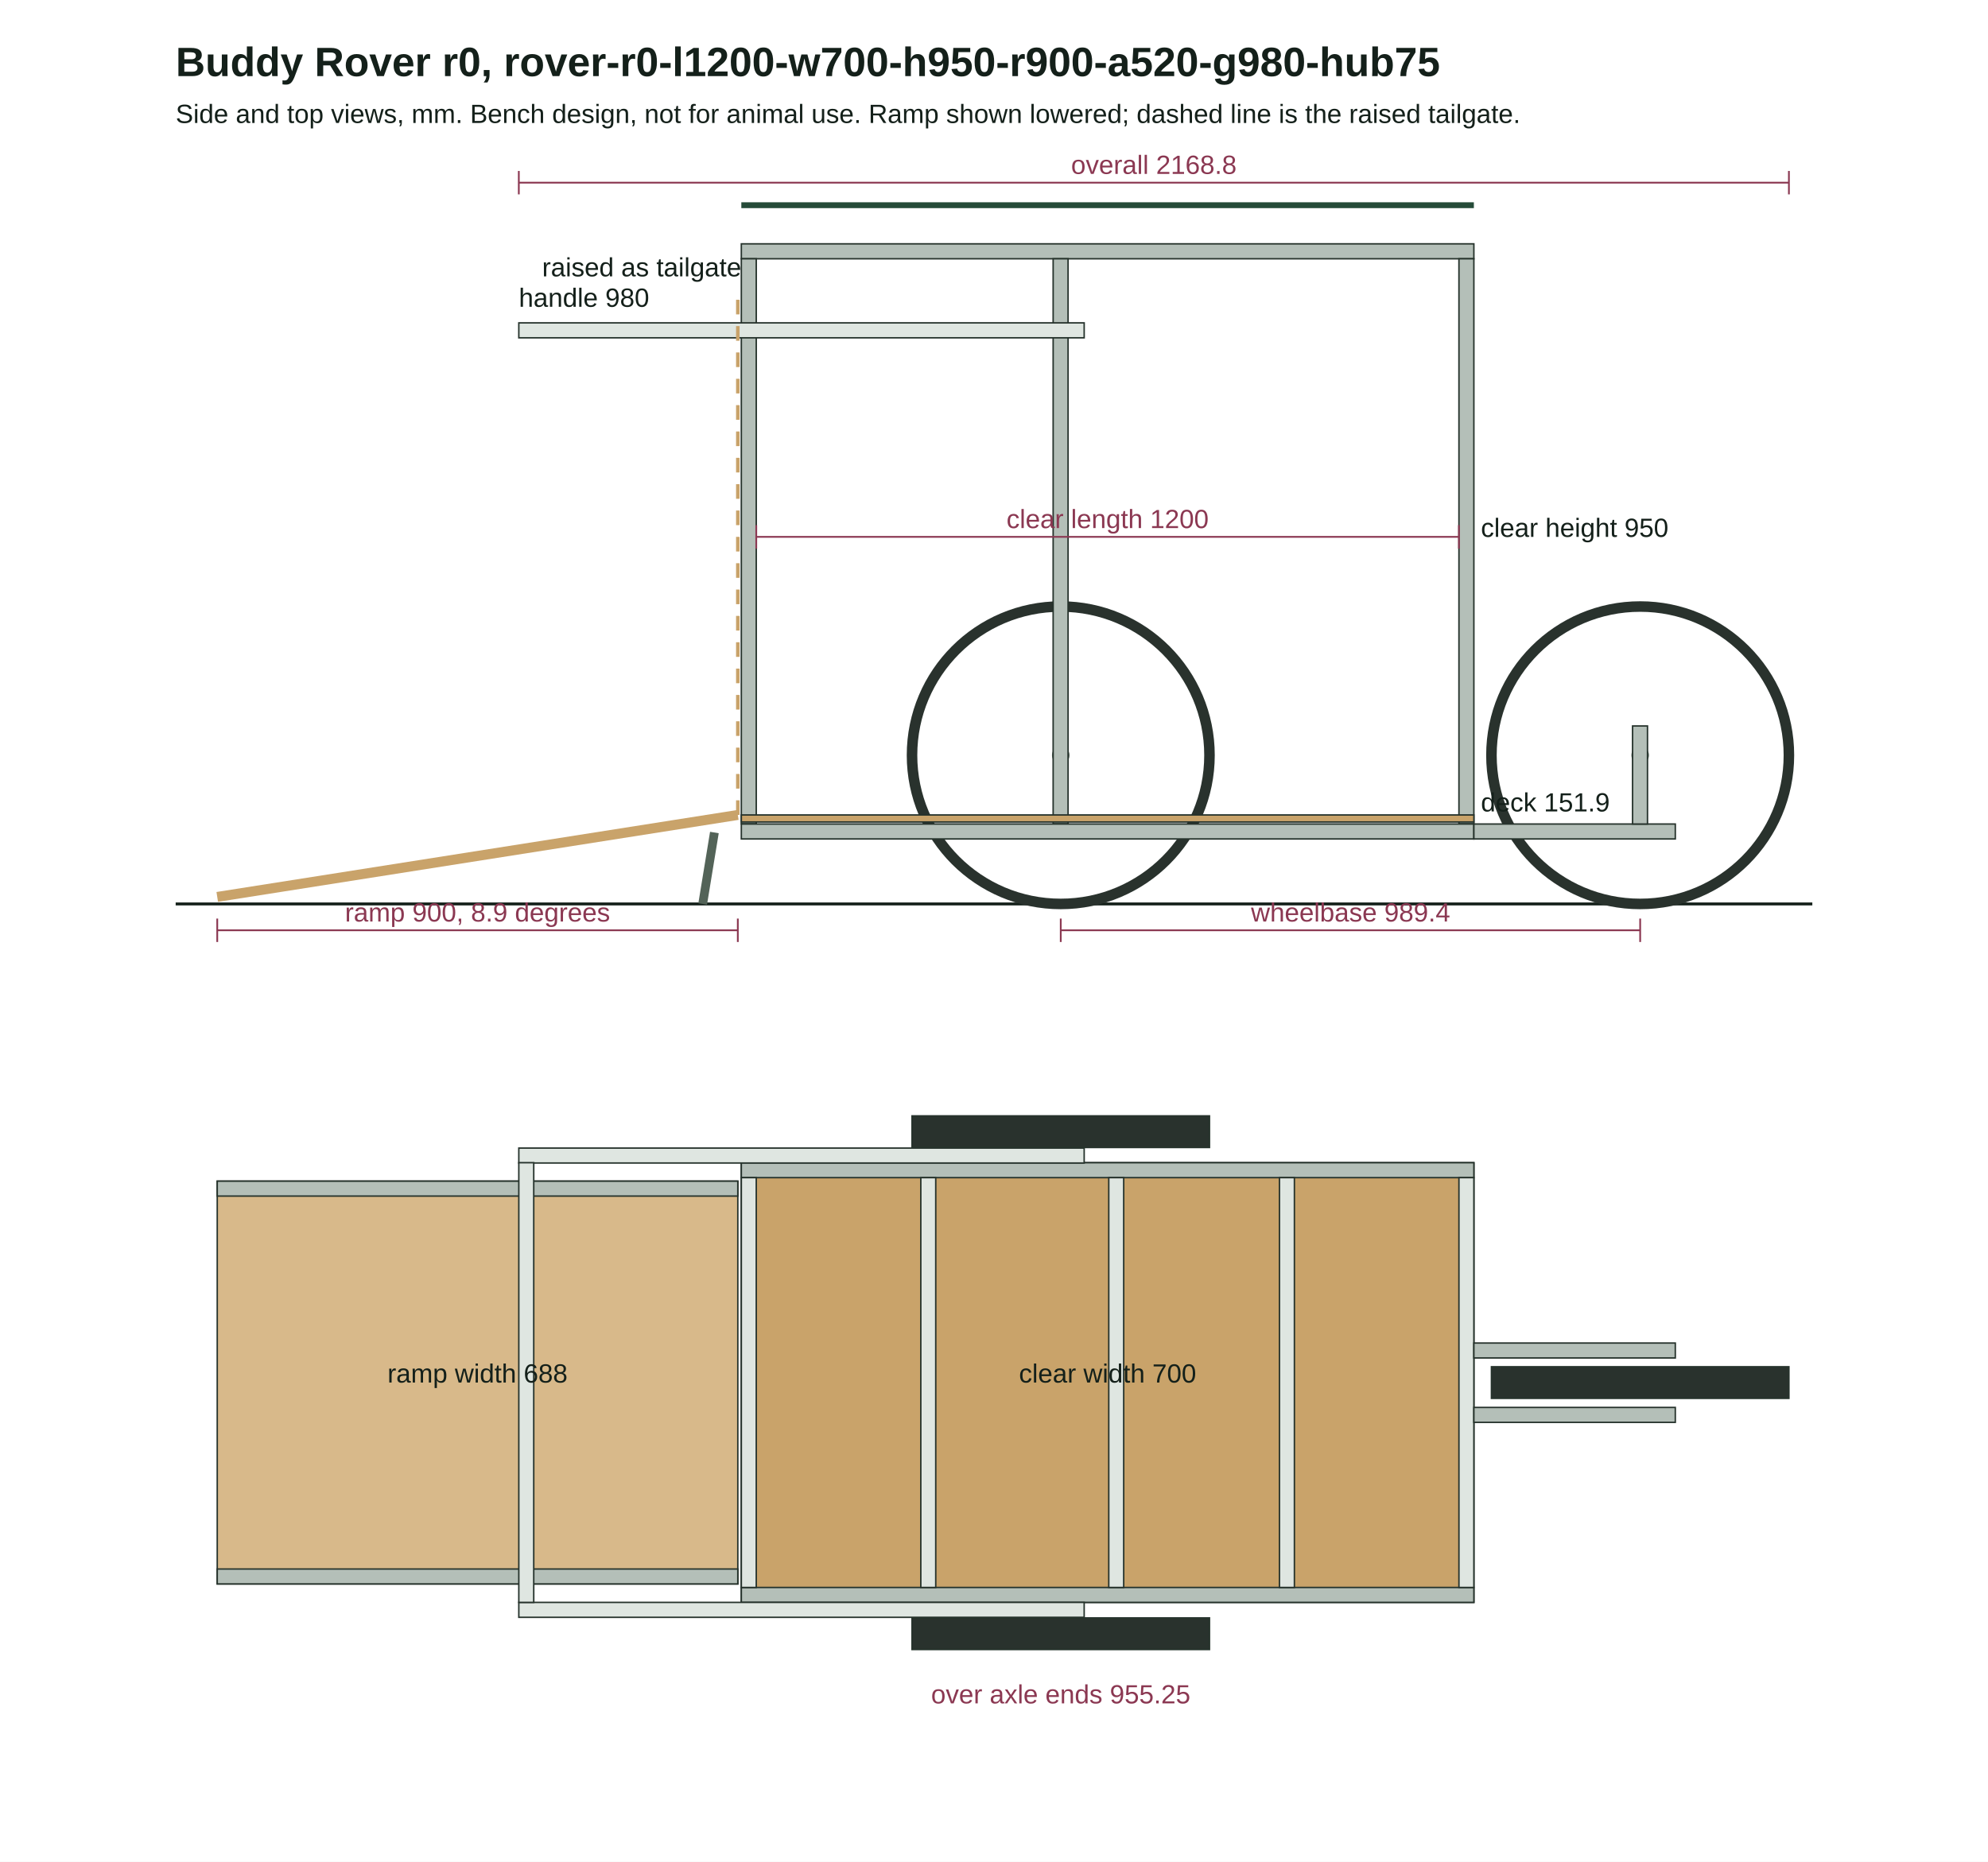
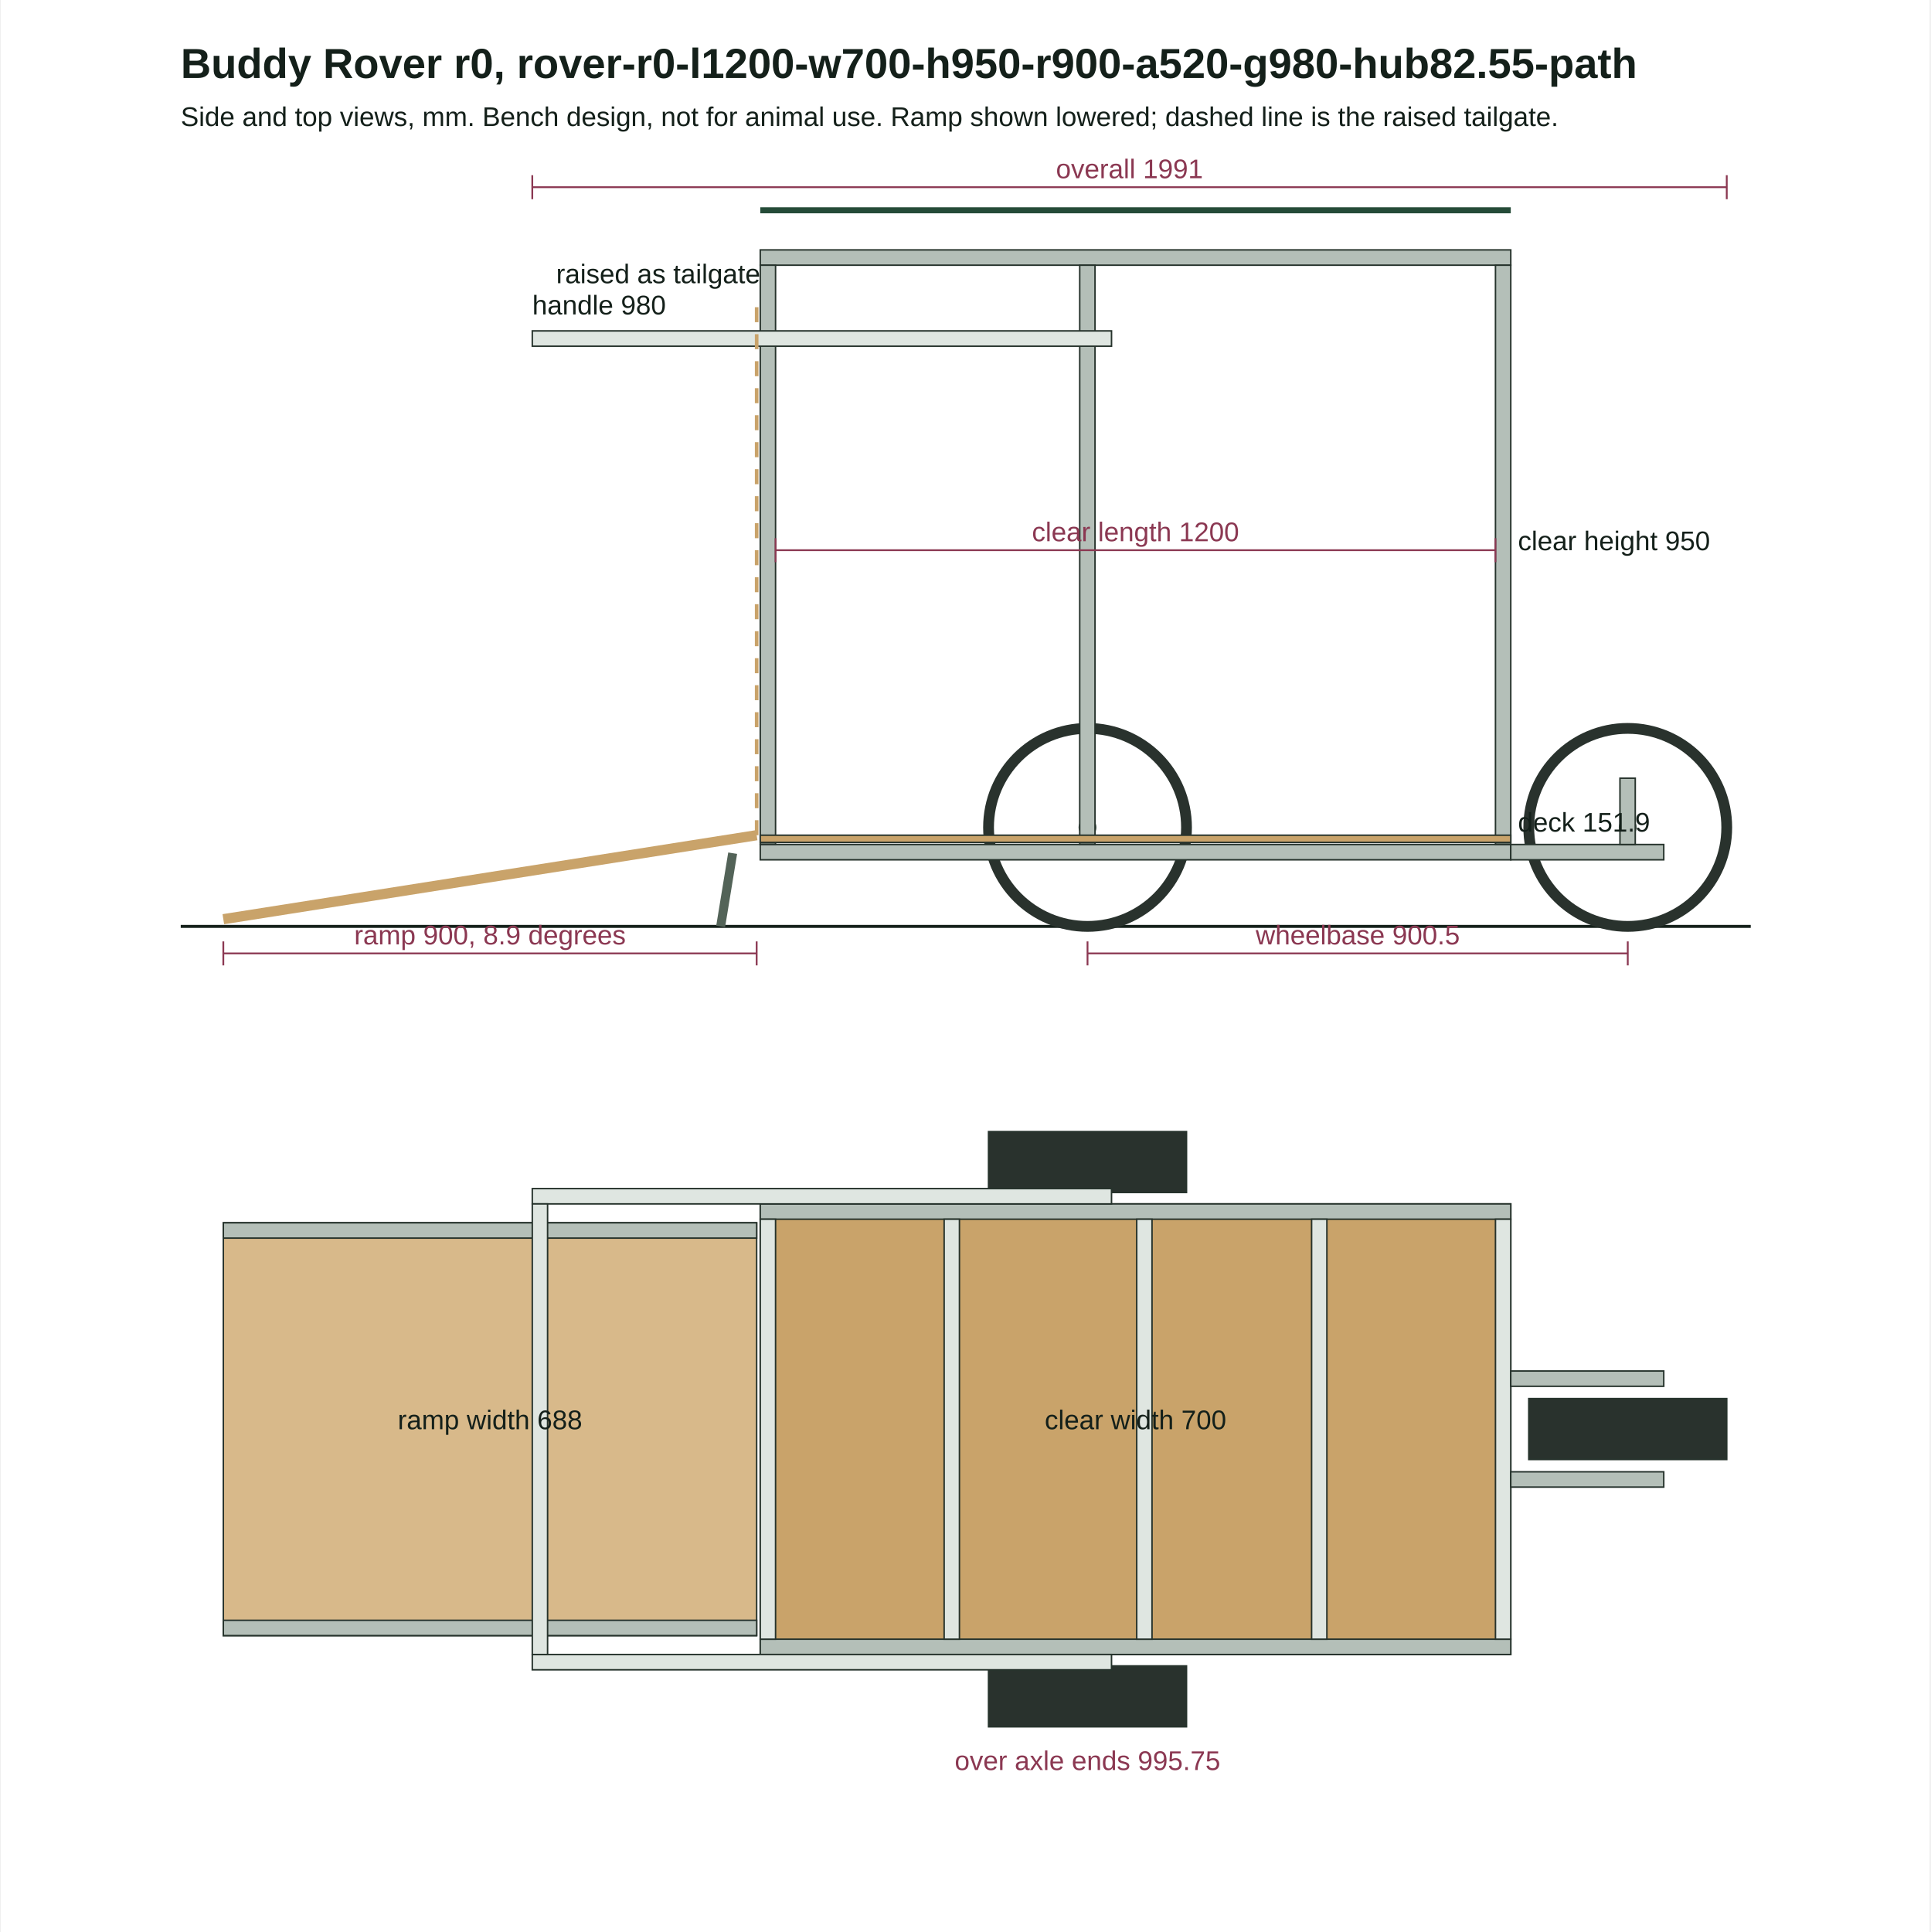
- <svg xmlns="http://www.w3.org/2000/svg" viewBox="0 0 679 636" width="1358" height="1272" font-family="Arial, sans-serif">
+ <svg xmlns="http://www.w3.org/2000/svg" viewBox="0 0 643 644" width="1287" height="1288" font-family="Arial, sans-serif">
  <rect width="100%" height="100%" fill="#fff" />
-   <text x="60" y="26" font-size="14" font-weight="700" fill="#14201a">Buddy Rover r0, rover-r0-l1200-w700-h950-r900-a520-g980-hub75</text>
+   <text x="60" y="26" font-size="14" font-weight="700" fill="#14201a">Buddy Rover r0, rover-r0-l1200-w700-h950-r900-a520-g980-hub82.55-path</text>
  <text x="60" y="42" font-size="9" fill="#14201a">Side and top views, mm. Bench design, not for animal use. Ramp shown lowered; dashed line is the raised tailgate.</text>
-   <path d="M60.0 308.8H619.0" stroke="#14201a" stroke-width="1" />
-   <circle cx="362.3" cy="258.0" r="50.8" fill="none" stroke="#29322d" stroke-width="3.6" />
-   <circle cx="362.3" cy="258.0" r="3" fill="#536358" />
-   <circle cx="560.2" cy="258.0" r="50.8" fill="none" stroke="#29322d" stroke-width="3.6" />
-   <circle cx="560.2" cy="258.0" r="3" fill="#536358" />
+   <path d="M60.0 308.8H583.4" stroke="#14201a" stroke-width="1" />
+   <circle cx="362.3" cy="275.8" r="33.0" fill="none" stroke="#29322d" stroke-width="3.6" />
+   <circle cx="362.3" cy="275.8" r="3" fill="#536358" />
+   <circle cx="542.4" cy="275.8" r="33.0" fill="none" stroke="#29322d" stroke-width="3.6" />
+   <circle cx="542.4" cy="275.8" r="3" fill="#536358" />
  <rect x="253.2" y="281.5" width="250.2" height="5.1" fill="#b4bfb8" stroke="#26332c" stroke-width=".5" />
  <rect x="253.2" y="83.3" width="250.2" height="5.1" fill="#b4bfb8" stroke="#26332c" stroke-width=".5" />
  <rect x="253.2" y="88.4" width="5.1" height="193.0" fill="#b4bfb8" stroke="#26332c" stroke-width=".5" />
  <rect x="359.7" y="88.4" width="5.1" height="193.0" fill="#b4bfb8" stroke="#26332c" stroke-width=".5" />
  <rect x="498.3" y="88.4" width="5.1" height="193.0" fill="#b4bfb8" stroke="#26332c" stroke-width=".5" />
-   <rect x="503.4" y="281.5" width="68.8" height="5.1" fill="#b4bfb8" stroke="#26332c" stroke-width=".5" />
-   <rect x="557.6" y="248.0" width="5.1" height="33.5" fill="#b4bfb8" stroke="#26332c" stroke-width=".5" />
+   <rect x="503.4" y="281.5" width="51.0" height="5.1" fill="#b4bfb8" stroke="#26332c" stroke-width=".5" />
+   <rect x="539.8" y="259.4" width="5.1" height="22.1" fill="#b4bfb8" stroke="#26332c" stroke-width=".5" />
  <rect x="253.2" y="278.4" width="250.2" height="2.4" fill="#c9a36a" stroke="#26332c" stroke-width=".5" />
  <rect x="177.2" y="110.3" width="193.1" height="5.1" fill="#dfe6e1" stroke="#26332c" stroke-width=".5" />
  <path d="M253.2 70.1H503.4" stroke="#254b38" stroke-width="2" />
  <path d="M252.0 278.4L74.2 306.4" stroke="#c9a36a" stroke-width="3.4" />
  <path d="M252.0 278.4V98.4" stroke="#c9a36a" stroke-width="1.2" stroke-dasharray="5 4" />
  <path d="M244.0 284.4L240.0 308.8" stroke="#536358" stroke-width="3" />
  <path d="M258.3 183.4H498.3M258.3 179.4v8M498.3 179.4v8" stroke="#8b3852" stroke-width=".6" fill="none" />
  <text x="378.3" y="180.4" font-size="9" text-anchor="middle" fill="#8b3852">clear length 1200</text>
  <path d="M74.2 317.8H252.0M74.2 313.8v8M252.0 313.8v8" stroke="#8b3852" stroke-width=".6" fill="none" />
  <text x="163.1" y="314.8" font-size="9" text-anchor="middle" fill="#8b3852">ramp 900, 8.9 degrees</text>
-   <path d="M362.3 317.8H560.2M362.3 313.8v8M560.2 313.8v8" stroke="#8b3852" stroke-width=".6" fill="none" />
-   <text x="461.3" y="314.8" font-size="9" text-anchor="middle" fill="#8b3852">wheelbase 989.4</text>
-   <path d="M177.2 62.4H611.0M177.2 58.4v8M611.0 58.4v8" stroke="#8b3852" stroke-width=".6" fill="none" />
-   <text x="394.1" y="59.4" font-size="9" text-anchor="middle" fill="#8b3852">overall 2168.8</text>
+   <path d="M362.3 317.8H542.4M362.3 313.8v8M542.4 313.8v8" stroke="#8b3852" stroke-width=".6" fill="none" />
+   <text x="452.4" y="314.8" font-size="9" text-anchor="middle" fill="#8b3852">wheelbase 900.5</text>
+   <path d="M177.2 62.4H575.4M177.2 58.4v8M575.4 58.4v8" stroke="#8b3852" stroke-width=".6" fill="none" />
+   <text x="376.3" y="59.4" font-size="9" text-anchor="middle" fill="#8b3852">overall 1991</text>
  <text x="505.8" y="183.4" font-size="9" text-anchor="start" fill="#14201a">clear height 950</text>
  <text x="505.8" y="277.2" font-size="9" text-anchor="start" fill="#14201a">deck 151.9</text>
  <text x="177.2" y="104.8" font-size="9" text-anchor="start" fill="#14201a">handle 980</text>
  <text x="253.2" y="94.4" font-size="9" text-anchor="end" fill="#14201a">raised as tailgate</text>
-   <rect x="253.2" y="397.2" width="250.2" height="150.2" fill="#c9a36a" stroke="#26332c" stroke-width=".5" />
-   <rect x="253.2" y="397.2" width="250.2" height="5.1" fill="#b4bfb8" stroke="#26332c" stroke-width=".5" />
-   <rect x="253.2" y="542.3" width="250.2" height="5.1" fill="#b4bfb8" stroke="#26332c" stroke-width=".5" />
-   <rect x="253.2" y="402.3" width="5.1" height="140.0" fill="#dfe6e1" stroke="#26332c" stroke-width=".5" />
-   <rect x="314.5" y="402.3" width="5.1" height="140.0" fill="#dfe6e1" stroke="#26332c" stroke-width=".5" />
-   <rect x="378.7" y="402.3" width="5.1" height="140.0" fill="#dfe6e1" stroke="#26332c" stroke-width=".5" />
-   <rect x="437.0" y="402.3" width="5.1" height="140.0" fill="#dfe6e1" stroke="#26332c" stroke-width=".5" />
-   <rect x="498.3" y="402.3" width="5.1" height="140.0" fill="#dfe6e1" stroke="#26332c" stroke-width=".5" />
-   <rect x="74.2" y="403.5" width="177.8" height="137.6" fill="#d8b98a" stroke="#26332c" stroke-width=".5" />
-   <rect x="74.2" y="403.5" width="177.8" height="5.1" fill="#b4bfb8" stroke="#26332c" stroke-width=".5" />
-   <rect x="74.2" y="536.0" width="177.8" height="5.1" fill="#b4bfb8" stroke="#26332c" stroke-width=".5" />
-   <rect x="311.5" y="381.2" width="101.6" height="10.8" fill="#29322d" stroke="#26332c" stroke-width=".5" />
-   <rect x="311.5" y="552.7" width="101.6" height="10.8" fill="#29322d" stroke="#26332c" stroke-width=".5" />
-   <rect x="509.4" y="466.9" width="101.6" height="10.8" fill="#29322d" stroke="#26332c" stroke-width=".5" />
-   <rect x="503.4" y="458.8" width="68.8" height="5.1" fill="#b4bfb8" stroke="#26332c" stroke-width=".5" />
-   <rect x="503.4" y="480.8" width="68.8" height="5.1" fill="#b4bfb8" stroke="#26332c" stroke-width=".5" />
-   <rect x="177.2" y="392.2" width="193.1" height="5.1" fill="#dfe6e1" stroke="#26332c" stroke-width=".5" />
-   <rect x="177.2" y="547.4" width="193.1" height="5.1" fill="#dfe6e1" stroke="#26332c" stroke-width=".5" />
-   <rect x="177.2" y="397.2" width="5.1" height="150.2" fill="#dfe6e1" stroke="#26332c" stroke-width=".5" />
-   <text x="378.3" y="472.3" font-size="9" text-anchor="middle" fill="#14201a">clear width 700</text>
-   <text x="362.3" y="581.9" font-size="9" text-anchor="middle" fill="#8b3852">over axle ends 955.25</text>
-   <text x="163.1" y="472.3" font-size="9" text-anchor="middle" fill="#14201a">ramp width 688</text>
+   <rect x="253.2" y="401.3" width="250.2" height="150.2" fill="#c9a36a" stroke="#26332c" stroke-width=".5" />
+   <rect x="253.2" y="401.3" width="250.2" height="5.1" fill="#b4bfb8" stroke="#26332c" stroke-width=".5" />
+   <rect x="253.2" y="546.4" width="250.2" height="5.1" fill="#b4bfb8" stroke="#26332c" stroke-width=".5" />
+   <rect x="253.2" y="406.4" width="5.1" height="140.0" fill="#dfe6e1" stroke="#26332c" stroke-width=".5" />
+   <rect x="314.5" y="406.4" width="5.1" height="140.0" fill="#dfe6e1" stroke="#26332c" stroke-width=".5" />
+   <rect x="378.7" y="406.4" width="5.1" height="140.0" fill="#dfe6e1" stroke="#26332c" stroke-width=".5" />
+   <rect x="437.0" y="406.4" width="5.1" height="140.0" fill="#dfe6e1" stroke="#26332c" stroke-width=".5" />
+   <rect x="498.3" y="406.4" width="5.1" height="140.0" fill="#dfe6e1" stroke="#26332c" stroke-width=".5" />
+   <rect x="74.2" y="407.6" width="177.8" height="137.6" fill="#d8b98a" stroke="#26332c" stroke-width=".5" />
+   <rect x="74.2" y="407.6" width="177.8" height="5.1" fill="#b4bfb8" stroke="#26332c" stroke-width=".5" />
+   <rect x="74.2" y="540.1" width="177.8" height="5.1" fill="#b4bfb8" stroke="#26332c" stroke-width=".5" />
+   <rect x="329.3" y="377.2" width="66.0" height="20.3" fill="#29322d" stroke="#26332c" stroke-width=".5" />
+   <rect x="329.3" y="555.3" width="66.0" height="20.3" fill="#29322d" stroke="#26332c" stroke-width=".5" />
+   <rect x="509.4" y="466.2" width="66.0" height="20.3" fill="#29322d" stroke="#26332c" stroke-width=".5" />
+   <rect x="503.4" y="457.0" width="51.0" height="5.1" fill="#b4bfb8" stroke="#26332c" stroke-width=".5" />
+   <rect x="503.4" y="490.6" width="51.0" height="5.1" fill="#b4bfb8" stroke="#26332c" stroke-width=".5" />
+   <rect x="177.2" y="396.2" width="193.1" height="5.1" fill="#dfe6e1" stroke="#26332c" stroke-width=".5" />
+   <rect x="177.2" y="551.5" width="193.1" height="5.1" fill="#dfe6e1" stroke="#26332c" stroke-width=".5" />
+   <rect x="177.2" y="401.3" width="5.1" height="150.2" fill="#dfe6e1" stroke="#26332c" stroke-width=".5" />
+   <text x="378.3" y="476.4" font-size="9" text-anchor="middle" fill="#14201a">clear width 700</text>
+   <text x="362.3" y="590.0" font-size="9" text-anchor="middle" fill="#8b3852">over axle ends 995.75</text>
+   <text x="163.1" y="476.4" font-size="9" text-anchor="middle" fill="#14201a">ramp width 688</text>
</svg>
